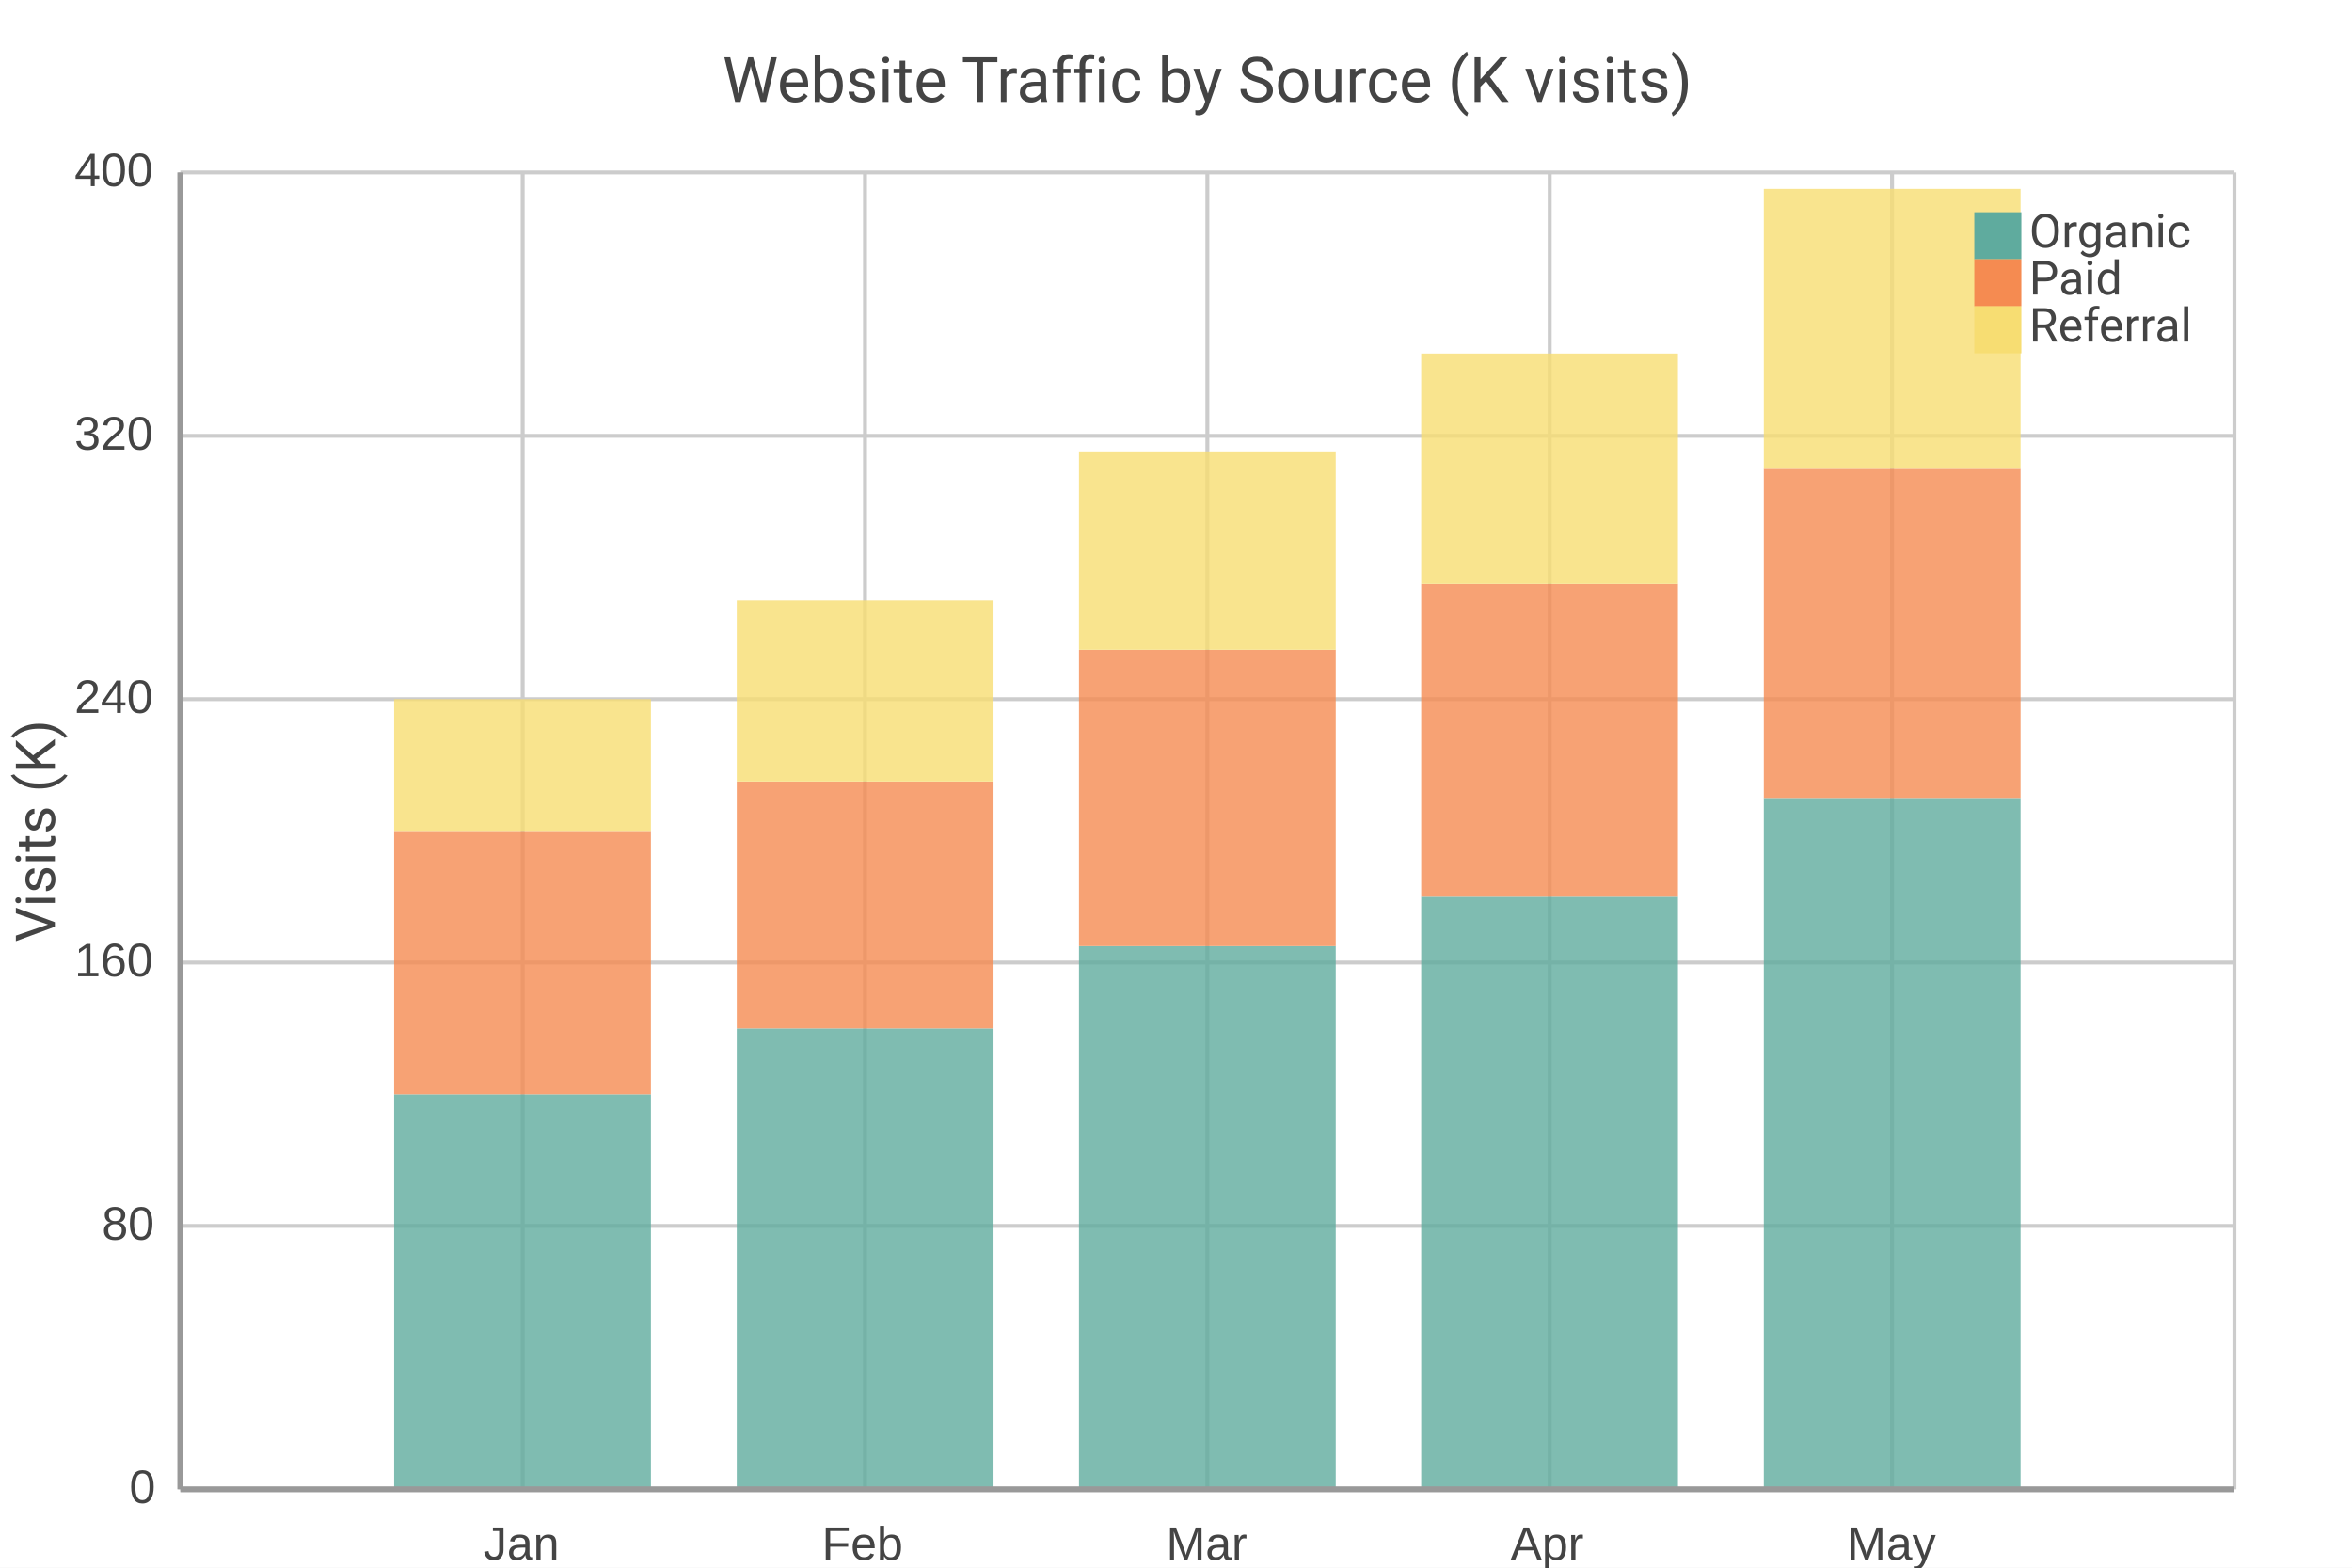
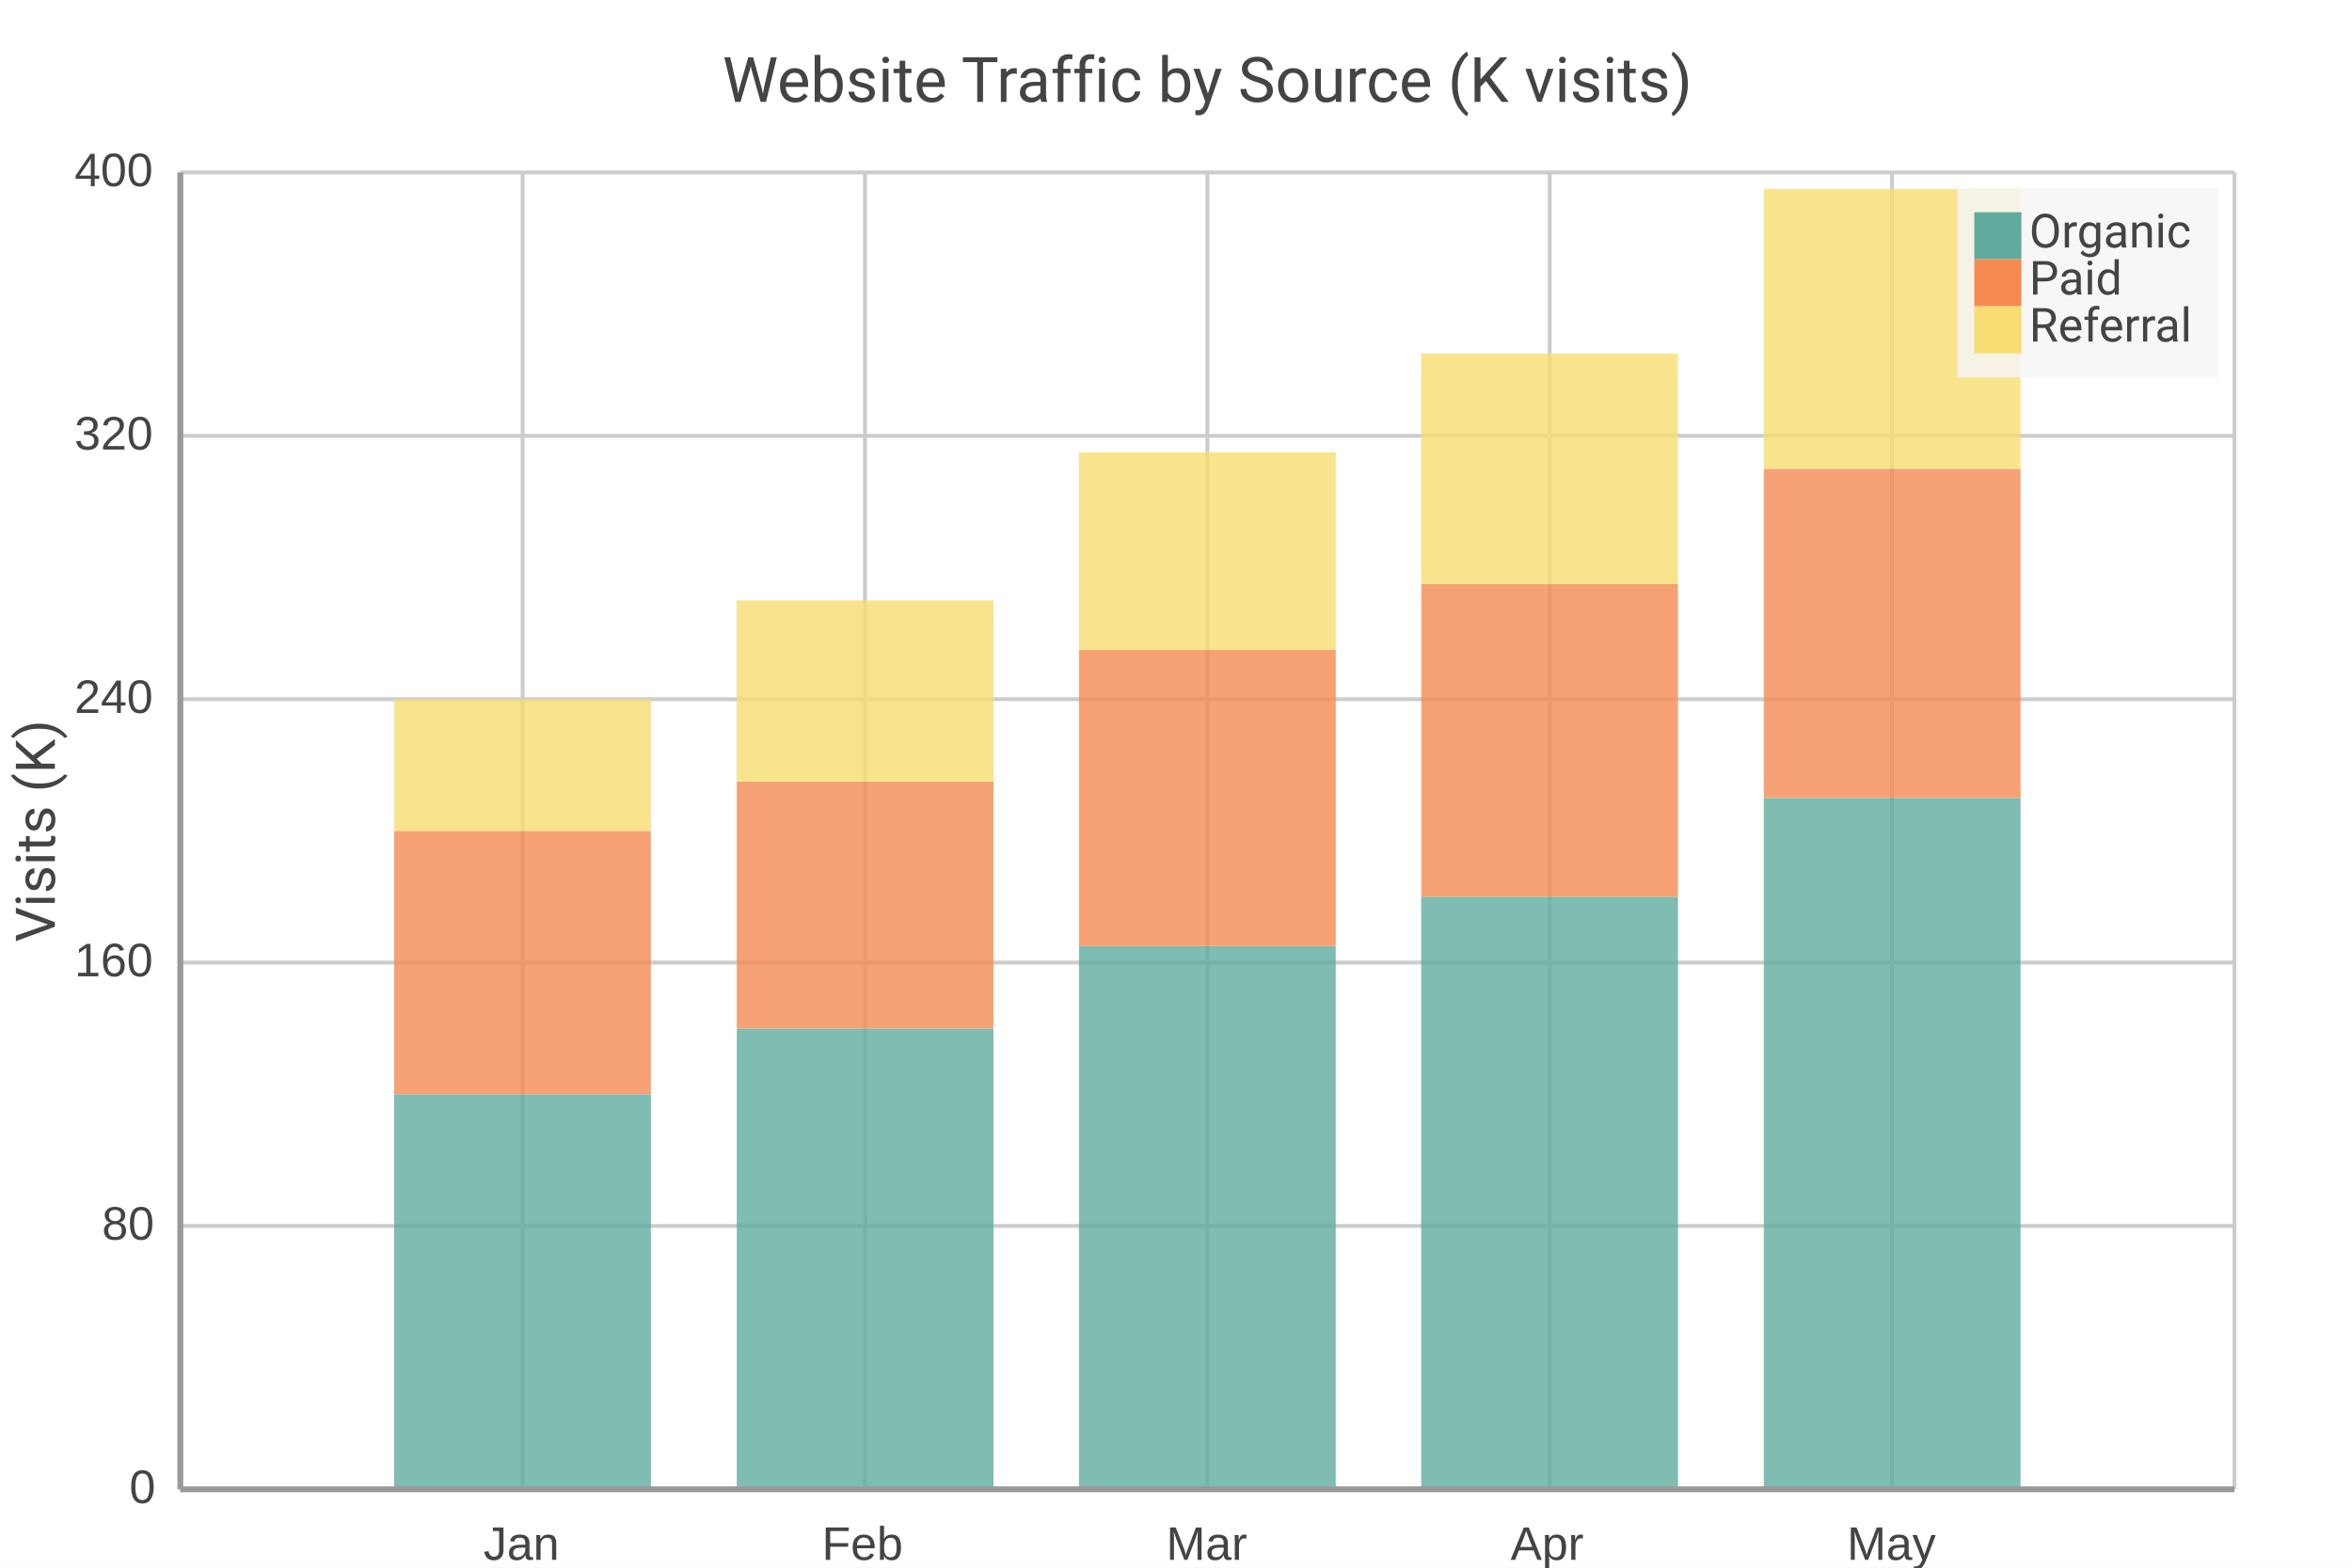
<svg xmlns="http://www.w3.org/2000/svg" width="600" height="400" viewBox="0 0 600 400">
  <path fill="#FFFFFF" d="M0 0 h600 v400 h-600 v-400Z" />
  <text transform="translate(0, 16.0)" fill="#444444" font-family="Roboto" font-weight="normal" font-size="16" text-anchor="middle" x="308.0" y="10.0">Website Traffic by Source (K visits)</text>
  <defs>
    <clipPath id="plot-clip">
      <rect x="0" y="0" width="524.0" height="336.0" />
    </clipPath>
  </defs>
  <g>
    <path stroke="#CCCCCC" stroke-dasharray="None" d="M0 0.0 h524.0 M0 67.2 h524.0 M0 134.4 h524.0 M0 201.6 h524.0 M0 268.8 h524.0 M0 336.0 h524.0" transform="translate(46.0, 44.0)" />
    <g font-size="12" font-family="Arial" fill="#444444" transform="translate(40.0, 44.0)">
      <text x="0" y="0.0" transform="translate(-21, 3.5)">400</text>
      <text x="0" y="67.2" transform="translate(-21, 3.5)">320</text>
      <text x="0" y="134.4" transform="translate(-21, 3.5)">240</text>
      <text x="0" y="201.6" transform="translate(-21, 3.5)">160</text>
      <text x="0" y="268.8" transform="translate(-14, 3.5)">80</text>
      <text x="0" y="336.0" transform="translate(-7, 3.5)">0</text>
    </g>
  </g>
  <g>
    <path stroke="#CCCCCC" stroke-dasharray="None" d="M0.0 0 v336.0 M87.333 0 v336.0 M174.667 0 v336.0 M262.0 0 v336.0 M349.333 0 v336.0 M436.667 0 v336.0 M524.0 0 v336.0" transform="translate(46.0, 44.0)" />
    <g font-size="12" font-family="Arial" fill="#444444" transform="translate(46.0, 62.0)">
      <text x="0.0" y="336.0" transform="translate(-2.0, 0)"> </text>
      <text x="87.333" y="336.0" transform="translate(-10.0, 0)">Jan</text>
      <text x="174.667" y="336.0" transform="translate(-11.0, 0)">Feb</text>
      <text x="262.0" y="336.0" transform="translate(-10.5, 0)">Mar</text>
      <text x="349.333" y="336.0" transform="translate(-10.0, 0)">Apr</text>
      <text x="436.667" y="336.0" transform="translate(-11.5, 0)">May</text>
      <text x="524.0" y="336.0" transform="translate(-2.0, 0)"> </text>
    </g>
  </g>
  <g opacity="0.8" transform="translate(-30.0, -20.0) rotate(180, 300.0, 200.0) scale(-1, 1) translate(-524.0, 0) translate(-32.75, 0)">
    <path d="M87.3 0.0 h65.5 v100.8 h-65.5 v-100.8Z M174.7 0.0 h65.5 v117.6 h-65.5 v-117.6Z M262.0 0.0 h65.5 v138.6 h-65.5 v-138.6Z M349.3 0.0 h65.5 v151.2 h-65.5 v-151.2Z M436.7 0.0 h65.5 v176.4 h-65.5 v-176.4Z" fill="#5fab9e" />
    <path d="M87.3 100.8 h65.5 v67.2 h-65.5 v-67.2Z M174.7 117.6 h65.5 v63.0 h-65.5 v-63.0Z M262.0 138.6 h65.5 v75.6 h-65.5 v-75.6Z M349.3 151.2 h65.5 v79.8 h-65.5 v-79.8Z M436.7 176.4 h65.5 v84.0 h-65.5 v-84.0Z" fill="#f58b51" />
    <path d="M87.3 168.0 h65.5 v33.6 h-65.5 v-33.6Z M174.7 180.6 h65.5 v46.2 h-65.5 v-46.2Z M262.0 214.2 h65.5 v50.4 h-65.5 v-50.4Z M349.3 231.0 h65.5 v58.8 h-65.5 v-58.8Z M436.7 260.4 h65.5 v71.4 h-65.5 v-71.4Z" fill="#f7dd72" />
  </g>
  <g>
-     <rect transform="translate(-4.35, -3.15)" x="503.65" y="51.15" width="66.7" height="48.3" fill="none" stroke="none" />
+     <rect transform="translate(-4.35, -3.15)" x="503.65" y="51.15" width="66.7" height="48.3" fill="#f5f5f5" fill-opacity="0.85" stroke="none" />
    <g>
      <rect y="54.15" x="503.65" width="12" height="12" fill="#5fab9e" />
      <text y="63.15" x="517.65" font-size="12" font-family="Roboto" fill="#444444">Organic</text>
    </g>
    <g>
      <rect y="66.15" x="503.65" width="12" height="12" fill="#f58b51" />
      <text y="75.15" x="517.65" font-size="12" font-family="Roboto" fill="#444444">Paid</text>
    </g>
    <g>
      <rect y="78.15" x="503.65" width="12" height="12" fill="#f7dd72" />
      <text y="87.15" x="517.65" font-size="12" font-family="Roboto" fill="#444444">Referral</text>
    </g>
  </g>
  <path d="M46.0 44.0 v336.0 M46.0 380.0 h524.0" stroke="#999" stroke-width="1.5" fill="none" />
  <text x="14" y="212.0" fill="#444444" font-size="14" font-family="Roboto" text-anchor="middle" transform="rotate(-90, 14, 212.0)">Visits (K)</text>
</svg>
